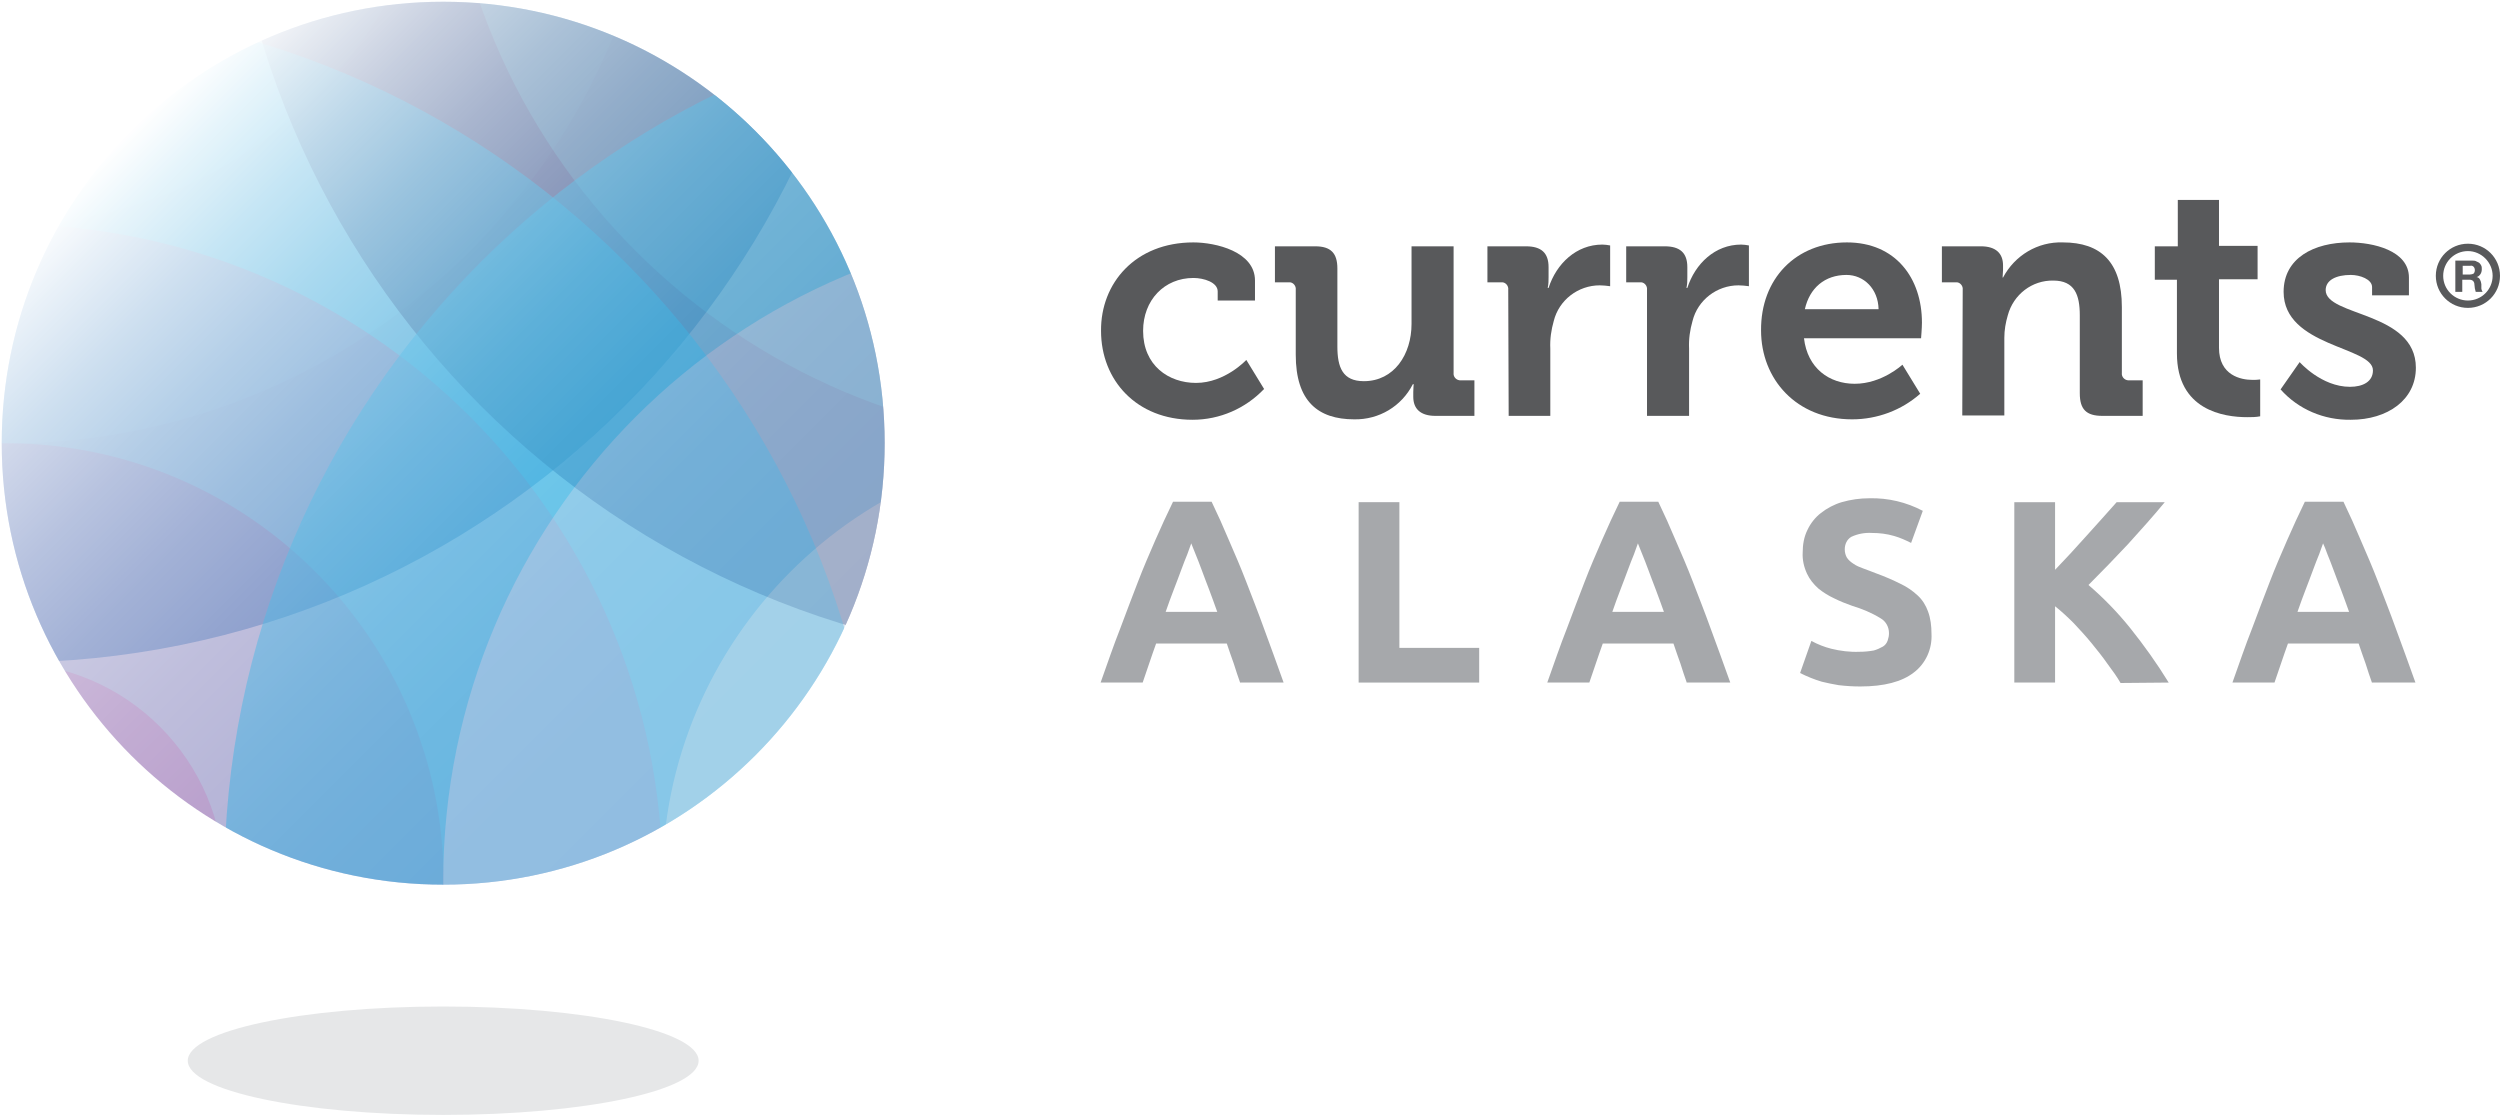
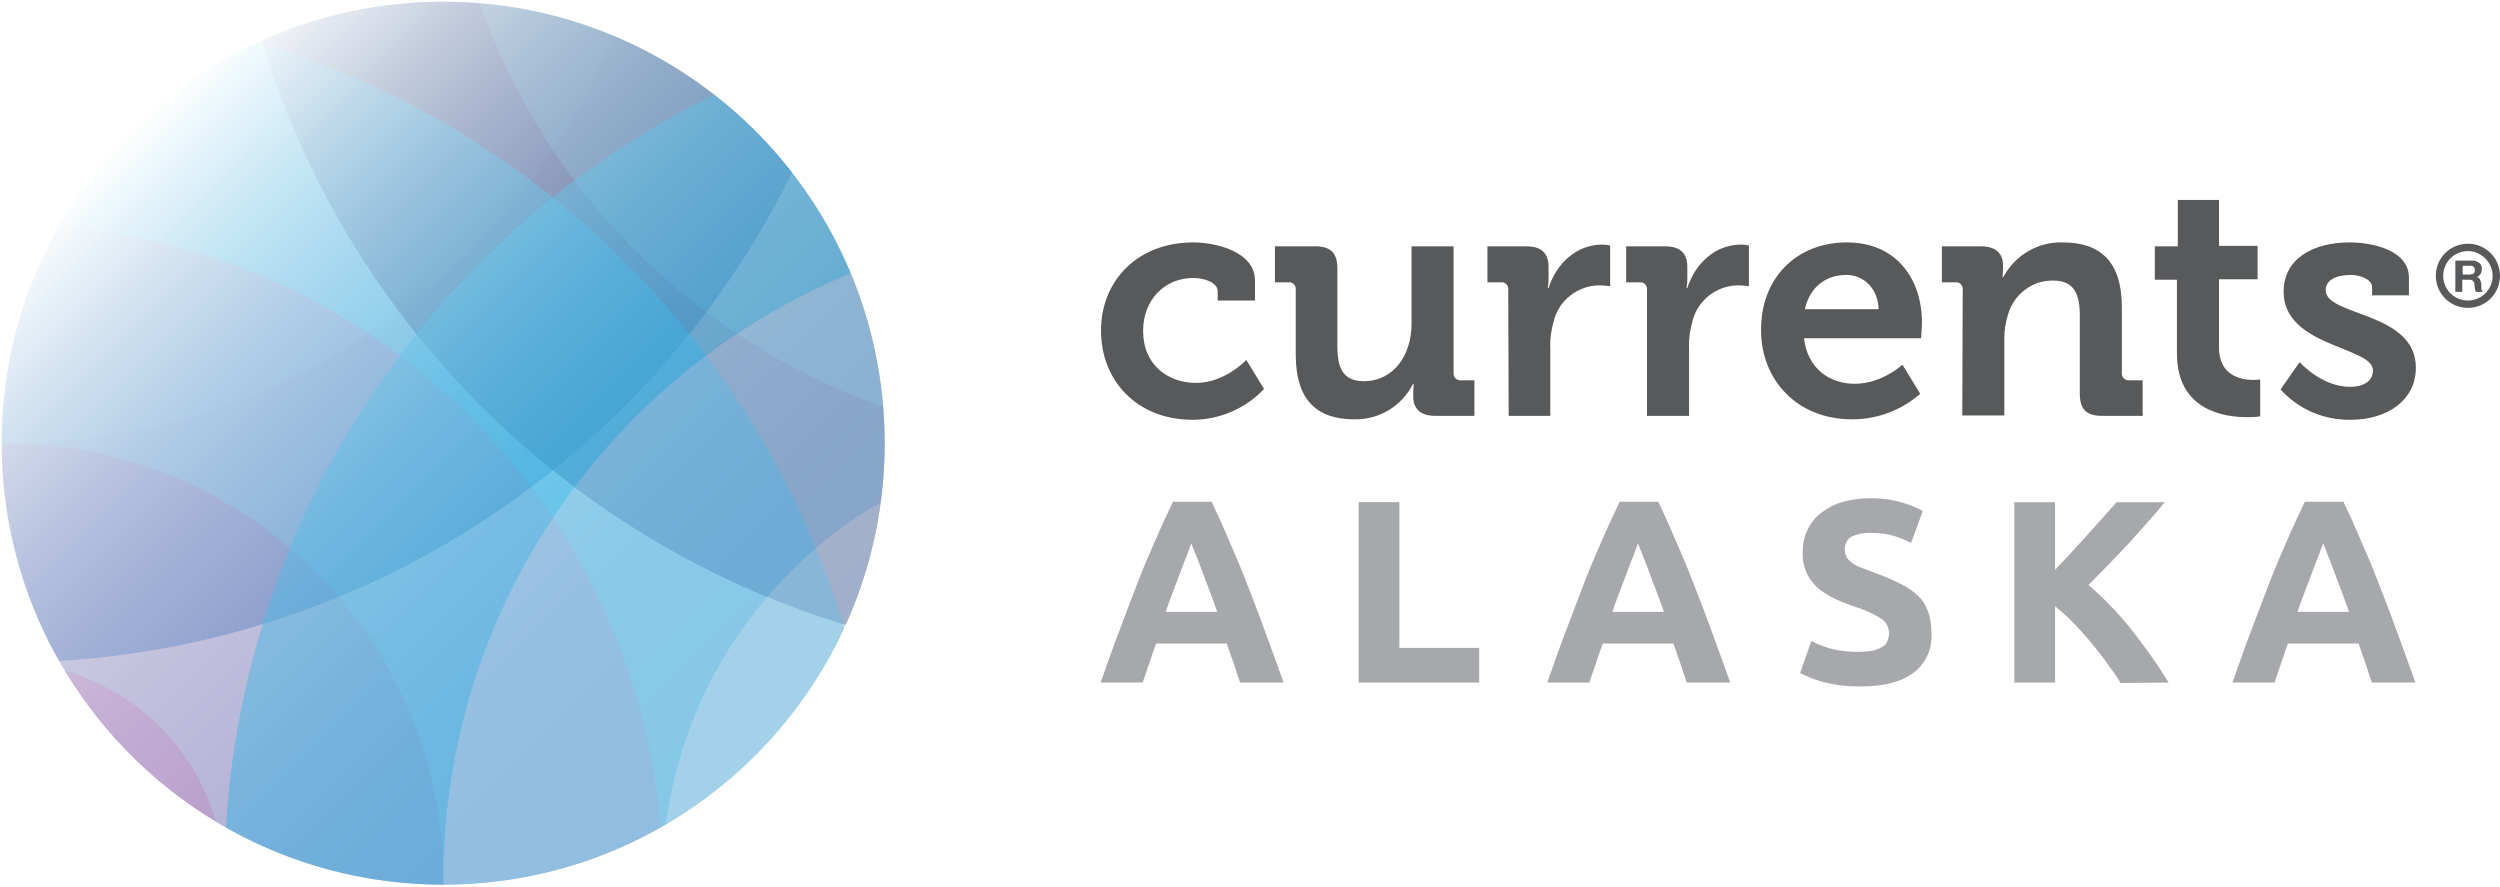
- <svg xmlns="http://www.w3.org/2000/svg" xmlns:xlink="http://www.w3.org/1999/xlink" version="1.1" id="Layer_2" x="0px" y="0px" viewBox="0 0 576.5 257" style="enable-background:new 0 0 576.5 257;" xml:space="preserve">
+ <svg xmlns="http://www.w3.org/2000/svg" xmlns:xlink="http://www.w3.org/1999/xlink" version="1.1" id="Layer_2" x="0px" y="0px" viewBox="0 0 576.5 204.4" style="enable-background:new 0 0 576.5 204.4;" xml:space="preserve">
  <style type="text/css">
- 	.st0{fill:#E6E7E8;}
- 	.st1{clip-path:url(#SVGID_2_);}
- 	.st2{opacity:0.5;}
- 	.st3{fill:#1B75BB;}
- 	.st4{fill:#1F85C7;}
- 	.st5{fill:#1F96D3;}
- 	.st6{fill:#26A9E0;}
- 	.st7{fill:#262261;}
- 	.st8{fill:#2B4D81;}
- 	.st9{fill:#2F76A8;}
- 	.st10{fill:#4D81C2;}
- 	.st11{fill:#5D5CA8;}
- 	.st12{fill:#652D90;}
- 	.st13{fill:#7BB9E1;}
- 	.st14{fill:#B2CEE4;}
+ 	.st0{clip-path:url(#SVGID_2_);}
+ 	.st1{opacity:0.5;}
+ 	.st2{fill:#1B75BB;}
+ 	.st3{fill:#1F85C7;}
+ 	.st4{fill:#1F96D3;}
+ 	.st5{fill:#26A9E0;}
+ 	.st6{fill:#262261;}
+ 	.st7{fill:#2B4D81;}
+ 	.st8{fill:#2F76A8;}
+ 	.st9{fill:#4D81C2;}
+ 	.st10{fill:#5D5CA8;}
+ 	.st11{fill:#652D90;}
+ 	.st12{fill:#7BB9E1;}
+ 	.st13{fill:#B2CEE4;}
+ 	.st14{fill:#E6E7E8;}
	.st15{fill:#58595B;}
	.st16{fill:#A6A8AB;}
	.st17{fill:url(#SVGID_3_);}
</style>
-   <ellipse class="st0" cx="102.2" cy="244.6" rx="58.9" ry="12.5" />
  <g>
-     <defs>
-       <circle id="SVGID_1_" cx="102.2" cy="102.2" r="101.8" />
-     </defs>
-     <clipPath id="SVGID_2_">
-       <use xlink:href="#SVGID_1_" style="overflow:visible;" />
-     </clipPath>
-     <g class="st1">
-       <g class="st2">
-         <circle class="st3" cx="1.2" cy="-49.3" r="202.1" />
-         <circle class="st4" cx="1.2" cy="-49.3" r="151.6" />
-         <circle class="st5" cx="1.2" cy="-49.3" r="101.1" />
-         <circle class="st6" cx="1.2" cy="-49.3" r="50.5" />
-       </g>
-       <g class="st2">
-         <circle class="st7" cx="253.8" cy="-49.3" r="202.1" />
-         <circle class="st8" cx="253.8" cy="-49.3" r="151.6" />
-         <circle class="st9" cx="253.8" cy="-49.3" r="101.1" />
-         <circle class="st6" cx="253.8" cy="-49.3" r="50.5" />
-       </g>
-       <g class="st2">
-         <circle class="st6" cx="1.2" cy="203.3" r="202.1" />
-         <circle class="st10" cx="1.2" cy="203.3" r="151.6" />
-         <circle class="st11" cx="1.2" cy="203.3" r="101.1" />
-         <circle class="st12" cx="1.2" cy="203.3" r="50.5" />
-       </g>
-       <g class="st2">
-         <circle class="st6" cx="253.8" cy="203.3" r="202.1" />
-         <circle class="st13" cx="253.8" cy="203.3" r="151.6" />
-         <circle class="st14" cx="253.8" cy="203.3" r="101.1" />
-         <circle class="st0" cx="253.8" cy="203.3" r="50.5" />
+     <g>
+       <defs>
+         <circle id="SVGID_1_" cx="102.2" cy="102.2" r="101.8" />
+       </defs>
+       <clipPath id="SVGID_2_">
+         <use xlink:href="#SVGID_1_" style="overflow:visible;" />
+       </clipPath>
+       <g class="st0">
+         <g class="st1">
+           <circle class="st2" cx="1.2" cy="-49.3" r="202.1" />
+           <circle class="st3" cx="1.2" cy="-49.3" r="151.6" />
+           <circle class="st4" cx="1.2" cy="-49.3" r="101.1" />
+           <circle class="st5" cx="1.2" cy="-49.3" r="50.5" />
+         </g>
+         <g class="st1">
+           <circle class="st6" cx="253.8" cy="-49.3" r="202.1" />
+           <circle class="st7" cx="253.8" cy="-49.3" r="151.6" />
+           <circle class="st8" cx="253.8" cy="-49.3" r="101.1" />
+           <circle class="st5" cx="253.8" cy="-49.3" r="50.5" />
+         </g>
+         <g class="st1">
+           <circle class="st5" cx="1.2" cy="203.3" r="202.1" />
+           <circle class="st9" cx="1.2" cy="203.3" r="151.6" />
+           <circle class="st10" cx="1.2" cy="203.3" r="101.1" />
+           <circle class="st11" cx="1.2" cy="203.3" r="50.5" />
+         </g>
+         <g class="st1">
+           <circle class="st5" cx="253.8" cy="203.3" r="202.1" />
+           <circle class="st12" cx="253.8" cy="203.3" r="151.6" />
+           <circle class="st13" cx="253.8" cy="203.3" r="101.1" />
+           <circle class="st14" cx="253.8" cy="203.3" r="50.5" />
+         </g>
      </g>
    </g>
  </g>
  <path class="st15" d="M275.2,55.9c5.1,0,14.2,2.1,14.2,8.8v4.6h-8.6v-2.1c0-2.1-3.2-3.1-5.6-3.1c-6.7,0-11.6,5.1-11.6,12.2  c0,8,5.9,12,12.2,12c6.7,0,11.6-5.3,11.6-5.3l4.1,6.7c-4.3,4.5-10.2,7.1-16.5,7.1c-12.9,0-21.1-9.1-21.1-20.5  C253.8,65.3,261.8,55.9,275.2,55.9z" />
-   <path class="st15" d="M298.8,66.8c0.1-0.8-0.5-1.6-1.3-1.7c-0.1,0-0.3,0-0.4,0H294v-8.3h9.3c3.6,0,5.1,1.6,5.1,5.1v18  c0,4.8,1.2,8,6.1,8c7,0,11-6.2,11-13.2V56.8h9.7V86c-0.1,0.8,0.5,1.6,1.4,1.7c0.1,0,0.2,0,0.3,0h3.1v8.2h-9c-3.4,0-5.1-1.6-5.1-4.4  v-1.1c0-0.9,0.1-1.8,0.1-1.8h-0.2c-2.6,5.1-7.8,8.2-13.5,8.1c-8.4,0-13.5-4.2-13.5-14.9L298.8,66.8L298.8,66.8z" />
-   <path class="st15" d="M347.8,66.8c0.1-0.8-0.5-1.6-1.3-1.7c-0.1,0-0.3,0-0.4,0h-3.1v-8.3h8.9c3.5,0,5.2,1.5,5.2,4.8v2.3  c0,0.8,0,1.6-0.2,2.5h0.2c1.8-5.6,6.4-10,12.4-10c0.6,0,1.2,0.1,1.8,0.2V66c-0.8-0.1-1.6-0.2-2.4-0.2c-5,0-9.4,3.4-10.6,8.2  c-0.6,2.1-0.9,4.2-0.8,6.4v15.5h-9.6L347.8,66.8L347.8,66.8z" />
-   <path class="st15" d="M379.8,66.8c0.1-0.8-0.5-1.6-1.3-1.7c-0.1,0-0.3,0-0.4,0h-3.1v-8.3h8.9c3.5,0,5.2,1.5,5.2,4.8v2.3  c0,0.8,0,1.6-0.2,2.5h0.2c1.8-5.6,6.4-10,12.4-10c0.6,0,1.2,0.1,1.8,0.2V66c-0.8-0.1-1.6-0.2-2.4-0.2c-5,0-9.4,3.4-10.6,8.2  c-0.6,2.1-0.9,4.2-0.8,6.4v15.5h-9.7V66.8z" />
+   <path class="st15" d="M298.8,66.8c0.1-0.8-0.5-1.6-1.3-1.7c-0.1,0-0.3,0-0.4,0H294v-8.3h9.3c3.6,0,5.1,1.6,5.1,5.1v18  c0,4.8,1.2,8,6.1,8c7,0,11-6.2,11-13.2V56.8h9.7V86c-0.1,0.8,0.5,1.6,1.4,1.7c0.1,0,0.2,0,0.3,0h3.1v8.2h-9c-3.4,0-5.1-1.6-5.1-4.4  v-1.1c0-0.9,0.1-1.8,0.1-1.8h-0.2c-2.6,5.1-7.8,8.2-13.5,8.1c-8.4,0-13.5-4.2-13.5-14.9V66.8L298.8,66.8z" />
+   <path class="st15" d="M347.8,66.8c0.1-0.8-0.5-1.6-1.3-1.7c-0.1,0-0.3,0-0.4,0H343v-8.3h8.9c3.5,0,5.2,1.5,5.2,4.8v2.3  c0,0.8,0,1.6-0.2,2.5h0.2c1.8-5.6,6.4-10,12.4-10c0.6,0,1.2,0.1,1.8,0.2V66c-0.8-0.1-1.6-0.2-2.4-0.2c-5,0-9.4,3.4-10.6,8.2  c-0.6,2.1-0.9,4.2-0.8,6.4v15.5h-9.6L347.8,66.8L347.8,66.8z" />
+   <path class="st15" d="M379.8,66.8c0.1-0.8-0.5-1.6-1.3-1.7c-0.1,0-0.3,0-0.4,0H375v-8.3h8.9c3.5,0,5.2,1.5,5.2,4.8v2.3  c0,0.8,0,1.6-0.2,2.5h0.2c1.8-5.6,6.4-10,12.4-10c0.6,0,1.2,0.1,1.8,0.2V66c-0.8-0.1-1.6-0.2-2.4-0.2c-5,0-9.4,3.4-10.6,8.2  c-0.6,2.1-0.9,4.2-0.8,6.4v15.5h-9.7V66.8z" />
  <path class="st15" d="M425.9,55.9c11.2,0,17.3,8.2,17.3,18.5c0,1.2-0.2,3.6-0.2,3.6h-27c0.8,6.9,5.8,10.5,11.7,10.5  c6.3,0,11-4.4,11-4.4l4.1,6.7c-4.3,3.8-9.9,5.9-15.7,5.9c-12.9,0-21-9.3-21-20.5C406,64.3,414.1,55.9,425.9,55.9z M433.2,71.3  c-0.1-4.7-3.4-7.9-7.4-7.9c-5,0-8.5,3-9.6,7.9H433.2L433.2,71.3z" />
-   <path class="st15" d="M452.6,66.8c0.1-0.8-0.5-1.6-1.3-1.7c-0.1,0-0.3,0-0.4,0h-3.1v-8.3h9c3.4,0,5.1,1.6,5.1,4.4v1.1  c0,0.6-0.1,1.1-0.1,1.7h0.1c2.7-5.1,8-8.3,13.8-8.1c8.7,0,13.6,4.5,13.6,14.9V86c-0.1,0.8,0.5,1.6,1.4,1.7c0.1,0,0.2,0,0.3,0h3.1  v8.2h-9.3c-3.7,0-5.2-1.5-5.2-5.2V72.7c0-4.7-1.2-8-6.1-8c-4.9-0.1-9.2,3.2-10.5,8c-0.5,1.7-0.8,3.4-0.8,5.2v17.9h-9.7L452.6,66.8  L452.6,66.8z" />
+   <path class="st15" d="M452.6,66.8c0.1-0.8-0.5-1.6-1.3-1.7c-0.1,0-0.3,0-0.4,0h-3.1v-8.3h9c3.4,0,5.1,1.6,5.1,4.4v1.1  c0,0.6-0.1,1.1-0.1,1.7h0.1c2.7-5.1,8-8.3,13.8-8.1c8.7,0,13.6,4.5,13.6,14.9V86c-0.1,0.8,0.5,1.6,1.4,1.7c0.1,0,0.2,0,0.3,0h3.1  v8.2h-9.3c-3.7,0-5.2-1.5-5.2-5.2v-18c0-4.7-1.2-8-6.1-8c-4.9-0.1-9.2,3.2-10.5,8c-0.5,1.7-0.8,3.4-0.8,5.2v17.9h-9.7L452.6,66.8  L452.6,66.8z" />
  <path class="st15" d="M502,64.5h-5.1v-7.7h5.3V46.1h9.5v10.6h8.9v7.7h-8.9v15.8c0,6.4,5.1,7.4,7.7,7.4c0.6,0,1.2,0,1.8-0.1V96  c-1,0.2-2,0.2-3,0.2c-5.4,0-16.2-1.6-16.2-14.7L502,64.5L502,64.5z" />
  <path class="st15" d="M530.3,83.5c0,0,5,5.7,11.6,5.7c3,0,5.3-1.2,5.3-3.8c0-5.5-20.6-5.4-20.6-18.1c0-7.8,7-11.4,15.2-11.4  c5.3,0,13.7,1.8,13.7,8.1v4.1H547v-1.9c0-1.8-2.8-2.8-4.9-2.8c-3.4,0-5.8,1.2-5.8,3.5c0,6.1,20.8,4.9,20.8,17.9c0,7.4-6.5,12-15,12  c-6.2,0.1-12.1-2.4-16.2-7L530.3,83.5z" />
-   <path class="st16" d="M286,157.5c-0.5-1.4-1-2.9-1.5-4.5c-0.5-1.5-1.1-3-1.6-4.6h-16.3c-0.5,1.5-1.1,3-1.6,4.6c-0.5,1.5-1,3-1.5,4.4  h-9.7c1.6-4.5,3-8.6,4.5-12.4c1.4-3.8,2.8-7.4,4.1-10.8c1.3-3.4,2.7-6.6,4-9.6c1.3-3,2.7-6,4.1-8.9h8.9c1.4,2.9,2.7,5.8,4,8.9  c1.3,3,2.7,6.2,4,9.6c1.3,3.4,2.7,6.9,4.1,10.8c1.4,3.8,2.9,7.9,4.5,12.4H286z M274.7,125.3c-0.2,0.6-0.5,1.4-0.9,2.5  c-0.4,1-0.9,2.2-1.4,3.6c-0.5,1.4-1.1,2.9-1.7,4.5c-0.6,1.6-1.3,3.4-1.9,5.2h11.9c-0.6-1.8-1.3-3.5-1.9-5.2  c-0.6-1.6-1.2-3.1-1.7-4.5c-0.5-1.4-1-2.6-1.4-3.6C275.3,126.7,274.9,125.9,274.7,125.3z" />
-   <path class="st16" d="M341.1,149.4v8h-27.8v-41.6h9.4v33.6L341.1,149.4L341.1,149.4z" />
-   <path class="st16" d="M389,157.5c-0.5-1.4-1-2.9-1.5-4.5c-0.5-1.5-1.1-3-1.6-4.6h-16.3c-0.5,1.5-1.1,3-1.6,4.6c-0.5,1.5-1,3-1.5,4.4  h-9.7c1.6-4.5,3-8.6,4.5-12.4c1.4-3.8,2.8-7.4,4.1-10.8c1.3-3.4,2.7-6.6,4-9.6c1.3-3,2.7-6,4.1-8.9h8.9c1.4,2.9,2.7,5.8,4,8.9  c1.3,3,2.7,6.2,4,9.6c1.3,3.4,2.7,6.9,4.1,10.8c1.4,3.8,2.9,7.9,4.5,12.4H389z M377.7,125.3c-0.2,0.6-0.5,1.4-0.9,2.5  c-0.4,1-0.9,2.2-1.4,3.6c-0.5,1.4-1.1,2.9-1.7,4.5c-0.6,1.6-1.3,3.4-1.9,5.2h11.9c-0.6-1.8-1.3-3.5-1.9-5.2  c-0.6-1.6-1.2-3.1-1.7-4.5c-0.5-1.4-1-2.6-1.4-3.6C378.3,126.7,377.9,125.9,377.7,125.3z" />
+   <path class="st16" d="M286,157.5c-0.5-1.4-1-2.9-1.5-4.5c-0.5-1.5-1.1-3-1.6-4.6h-16.3c-0.5,1.5-1.1,3-1.6,4.6c-0.5,1.5-1,3-1.5,4.4  h-9.7c1.6-4.5,3-8.6,4.5-12.4c1.4-3.8,2.8-7.4,4.1-10.8c1.3-3.4,2.7-6.6,4-9.6s2.7-6,4.1-8.9h8.9c1.4,2.9,2.7,5.8,4,8.9  c1.3,3,2.7,6.2,4,9.6s2.7,6.9,4.1,10.8c1.4,3.8,2.9,7.9,4.5,12.4h-10V157.5z M274.7,125.3c-0.2,0.6-0.5,1.4-0.9,2.5  c-0.4,1-0.9,2.2-1.4,3.6c-0.5,1.4-1.1,2.9-1.7,4.5s-1.3,3.4-1.9,5.2h11.9c-0.6-1.8-1.3-3.5-1.9-5.2c-0.6-1.6-1.2-3.1-1.7-4.5  s-1-2.6-1.4-3.6C275.3,126.7,274.9,125.9,274.7,125.3z" />
+   <path class="st16" d="M341.1,149.4v8h-27.8v-41.6h9.4v33.6H341.1L341.1,149.4z" />
+   <path class="st16" d="M389,157.5c-0.5-1.4-1-2.9-1.5-4.5c-0.5-1.5-1.1-3-1.6-4.6h-16.3c-0.5,1.5-1.1,3-1.6,4.6c-0.5,1.5-1,3-1.5,4.4  h-9.7c1.6-4.5,3-8.6,4.5-12.4c1.4-3.8,2.8-7.4,4.1-10.8c1.3-3.4,2.7-6.6,4-9.6s2.7-6,4.1-8.9h8.9c1.4,2.9,2.7,5.8,4,8.9  c1.3,3,2.7,6.2,4,9.6s2.7,6.9,4.1,10.8c1.4,3.8,2.9,7.9,4.5,12.4h-10V157.5z M377.7,125.3c-0.2,0.6-0.5,1.4-0.9,2.5  c-0.4,1-0.9,2.2-1.4,3.6c-0.5,1.4-1.1,2.9-1.7,4.5s-1.3,3.4-1.9,5.2h11.9c-0.6-1.8-1.3-3.5-1.9-5.2c-0.6-1.6-1.2-3.1-1.7-4.5  s-1-2.6-1.4-3.6C378.3,126.7,377.9,125.9,377.7,125.3z" />
  <path class="st16" d="M428.8,150.3c1.1,0,2.2-0.1,3.3-0.3c0.7-0.2,1.4-0.5,2.1-0.9c0.5-0.3,0.9-0.8,1.1-1.4c0.2-0.6,0.3-1.1,0.3-1.7  c0-1.4-0.7-2.7-1.9-3.4c-2.1-1.3-4.3-2.2-6.6-2.9c-1.4-0.5-2.7-1-4.1-1.7c-1.3-0.6-2.6-1.4-3.7-2.3c-1.1-1-2-2.1-2.6-3.4  c-0.7-1.5-1.1-3.2-1-4.9c0-1.8,0.3-3.6,1.1-5.2c0.7-1.5,1.8-2.9,3.1-3.9c1.4-1.1,3.1-2,4.8-2.5c2.1-0.6,4.2-0.9,6.4-0.9  c4.3-0.1,8.5,0.9,12.3,2.9l-2.7,7.4c-1.2-0.6-2.5-1.2-3.9-1.6c-1.7-0.5-3.4-0.7-5.1-0.7c-1.7-0.1-3.3,0.2-4.8,0.9  c-1,0.6-1.5,1.7-1.5,2.9c0,0.7,0.2,1.4,0.5,1.9c0.4,0.6,0.9,1,1.5,1.4c0.7,0.5,1.5,0.8,2.3,1.1c0.9,0.3,1.8,0.7,2.9,1.1  c2.2,0.8,4,1.6,5.6,2.4c1.5,0.7,2.8,1.6,4,2.7c1.1,1,1.9,2.3,2.4,3.7c0.6,1.6,0.8,3.4,0.8,5.1c0.2,3.5-1.3,6.9-4.1,9  c-2.7,2.1-6.8,3.2-12.3,3.2c-1.7,0-3.3-0.1-5-0.3c-1.3-0.2-2.6-0.5-3.9-0.8c-1.7-0.5-3.4-1.2-5-2l2.6-7.4c1.5,0.8,3,1.4,4.6,1.8  C424.3,150.1,426.6,150.4,428.8,150.3z" />
  <path class="st16" d="M489,157.5c-0.8-1.4-1.8-2.8-3-4.4c-1.1-1.6-2.4-3.2-3.7-4.8c-1.3-1.6-2.7-3.1-4.1-4.6  c-1.4-1.4-2.8-2.7-4.3-3.9v17.6h-9.4v-41.6h9.4v15.6c2.4-2.5,4.9-5.2,7.3-7.9c2.5-2.8,4.8-5.3,6.9-7.7h11.1  c-2.8,3.4-5.7,6.6-8.5,9.7c-2.9,3.1-5.9,6.2-9.1,9.4c3.5,3,6.7,6.3,9.6,9.9c3.2,4,6.2,8.2,8.9,12.6L489,157.5L489,157.5z" />
-   <path class="st16" d="M547,157.5c-0.5-1.4-1-2.9-1.5-4.5c-0.5-1.5-1.1-3-1.6-4.6h-16.3c-0.5,1.5-1.1,3-1.6,4.6c-0.5,1.5-1,3-1.5,4.4  h-9.7c1.6-4.5,3-8.6,4.5-12.4c1.4-3.8,2.8-7.4,4.1-10.8c1.3-3.4,2.7-6.6,4-9.6c1.3-3,2.7-6,4.1-8.9h8.9c1.4,2.9,2.7,5.8,4,8.9  c1.3,3,2.7,6.2,4,9.6c1.3,3.4,2.7,6.9,4.1,10.8c1.4,3.8,2.9,7.9,4.5,12.4H547z M535.7,125.3c-0.2,0.6-0.5,1.4-0.9,2.5  c-0.4,1-0.9,2.2-1.4,3.6c-0.5,1.4-1.1,2.9-1.7,4.5c-0.6,1.6-1.3,3.4-1.9,5.2h11.9c-0.6-1.8-1.3-3.5-1.9-5.2  c-0.6-1.6-1.2-3.1-1.7-4.5c-0.5-1.4-1-2.6-1.4-3.6C536.3,126.7,536,125.9,535.7,125.3z" />
-   <path class="st15" d="M570.2,60.1c0.3,0,0.6,0,0.9,0.2c0.2,0.1,0.5,0.2,0.7,0.4c0.2,0.2,0.3,0.4,0.4,0.6c0.1,0.2,0.1,0.5,0.1,0.8  c0,0.4-0.1,0.8-0.3,1.1c-0.2,0.3-0.5,0.6-0.9,0.7v0c0.2,0,0.3,0.1,0.5,0.2c0.1,0.1,0.2,0.2,0.3,0.4c0.1,0.2,0.1,0.3,0.2,0.5  c0,0.2,0.1,0.4,0.1,0.5c0,0.1,0,0.2,0,0.4c0,0.2,0,0.3,0,0.5c0,0.2,0,0.3,0.1,0.5c0,0.1,0.1,0.3,0.2,0.4h-1.6  c-0.1-0.3-0.1-0.5-0.2-0.8c0-0.3-0.1-0.6-0.1-0.9c0-0.3-0.1-0.6-0.3-0.8c-0.2-0.2-0.5-0.3-0.9-0.3h-1.6v2.8h-1.6v-7.2H570.2z   M569.6,63.3c0.3,0,0.6-0.1,0.8-0.2c0.2-0.2,0.3-0.5,0.3-0.8c0-0.3-0.1-0.6-0.3-0.8c-0.2-0.2-0.5-0.3-0.8-0.2h-1.7v2H569.6z" />
-   <path class="st15" d="M569.1,71c-4.1,0-7.4-3.3-7.4-7.4c0-4.1,3.3-7.4,7.4-7.4c4.1,0,7.4,3.3,7.4,7.4c0,0,0,0,0,0  C576.5,67.7,573.2,71,569.1,71z M569.1,57.9c-3.2,0-5.7,2.6-5.7,5.7c0,3.2,2.6,5.7,5.7,5.7c3.2,0,5.7-2.6,5.7-5.7c0,0,0,0,0,0  C574.8,60.5,572.2,57.9,569.1,57.9L569.1,57.9z" />
-   <linearGradient id="SVGID_3_" gradientUnits="userSpaceOnUse" x1="29.945" y1="125.142" x2="174.535" y2="-19.448" gradientTransform="matrix(1 0 0 -1 0 155.087)">
+   <path class="st16" d="M547,157.5c-0.5-1.4-1-2.9-1.5-4.5c-0.5-1.5-1.1-3-1.6-4.6h-16.3c-0.5,1.5-1.1,3-1.6,4.6c-0.5,1.5-1,3-1.5,4.4  h-9.7c1.6-4.5,3-8.6,4.5-12.4c1.4-3.8,2.8-7.4,4.1-10.8c1.3-3.4,2.7-6.6,4-9.6s2.7-6,4.1-8.9h8.9c1.4,2.9,2.7,5.8,4,8.9  c1.3,3,2.7,6.2,4,9.6s2.7,6.9,4.1,10.8c1.4,3.8,2.9,7.9,4.5,12.4h-10V157.5z M535.7,125.3c-0.2,0.6-0.5,1.4-0.9,2.5  c-0.4,1-0.9,2.2-1.4,3.6c-0.5,1.4-1.1,2.9-1.7,4.5c-0.6,1.6-1.3,3.4-1.9,5.2h11.9c-0.6-1.8-1.3-3.5-1.9-5.2  c-0.6-1.6-1.2-3.1-1.7-4.5s-1-2.6-1.4-3.6C536.3,126.7,536,125.9,535.7,125.3z" />
+   <path class="st15" d="M570.2,60.1c0.3,0,0.6,0,0.9,0.2c0.2,0.1,0.5,0.2,0.7,0.4s0.3,0.4,0.4,0.6c0.1,0.2,0.1,0.5,0.1,0.8  c0,0.4-0.1,0.8-0.3,1.1s-0.5,0.6-0.9,0.7l0,0c0.2,0,0.3,0.1,0.5,0.2c0.1,0.1,0.2,0.2,0.3,0.4c0.1,0.2,0.1,0.3,0.2,0.5  c0,0.2,0.1,0.4,0.1,0.5s0,0.2,0,0.4c0,0.2,0,0.3,0,0.5s0,0.3,0.1,0.5c0,0.1,0.1,0.3,0.2,0.4h-1.6c-0.1-0.3-0.1-0.5-0.2-0.8  c0-0.3-0.1-0.6-0.1-0.9s-0.1-0.6-0.3-0.8c-0.2-0.2-0.5-0.3-0.9-0.3h-1.6v2.8h-1.6v-7.2C566.2,60.1,570.2,60.1,570.2,60.1z   M569.6,63.3c0.3,0,0.6-0.1,0.8-0.2c0.2-0.2,0.3-0.5,0.3-0.8s-0.1-0.6-0.3-0.8s-0.5-0.3-0.8-0.2h-1.7v2H569.6z" />
+   <path class="st15" d="M569.1,71c-4.1,0-7.4-3.3-7.4-7.4s3.3-7.4,7.4-7.4c4.1,0,7.4,3.3,7.4,7.4l0,0C576.5,67.7,573.2,71,569.1,71z   M569.1,57.9c-3.2,0-5.7,2.6-5.7,5.7c0,3.2,2.6,5.7,5.7,5.7c3.2,0,5.7-2.6,5.7-5.7l0,0C574.8,60.5,572.2,57.9,569.1,57.9L569.1,57.9  z" />
+   <linearGradient id="SVGID_3_" gradientUnits="userSpaceOnUse" x1="29.934" y1="1026.847" x2="174.466" y2="1171.379" gradientTransform="matrix(1 0 0 1 0 -996.913)">
    <stop offset="0" style="stop-color:#FFFFFF" />
    <stop offset="6.290000e-002" style="stop-color:#FFFFFF;stop-opacity:0.855" />
    <stop offset="0.16" style="stop-color:#FFFFFF;stop-opacity:0.657" />
    <stop offset="0.262" style="stop-color:#FFFFFF;stop-opacity:0.481" />
    <stop offset="0.367" style="stop-color:#FFFFFF;stop-opacity:0.333" />
    <stop offset="0.475" style="stop-color:#FFFFFF;stop-opacity:0.212" />
    <stop offset="0.588" style="stop-color:#FFFFFF;stop-opacity:0.118" />
    <stop offset="0.707" style="stop-color:#FFFFFF;stop-opacity:5.190000e-002" />
    <stop offset="0.838" style="stop-color:#FFFFFF;stop-opacity:1.250000e-002" />
    <stop offset="1" style="stop-color:#FFFFFF;stop-opacity:0" />
  </linearGradient>
  <circle class="st17" cx="102.2" cy="102.2" r="102.2" />
</svg>
